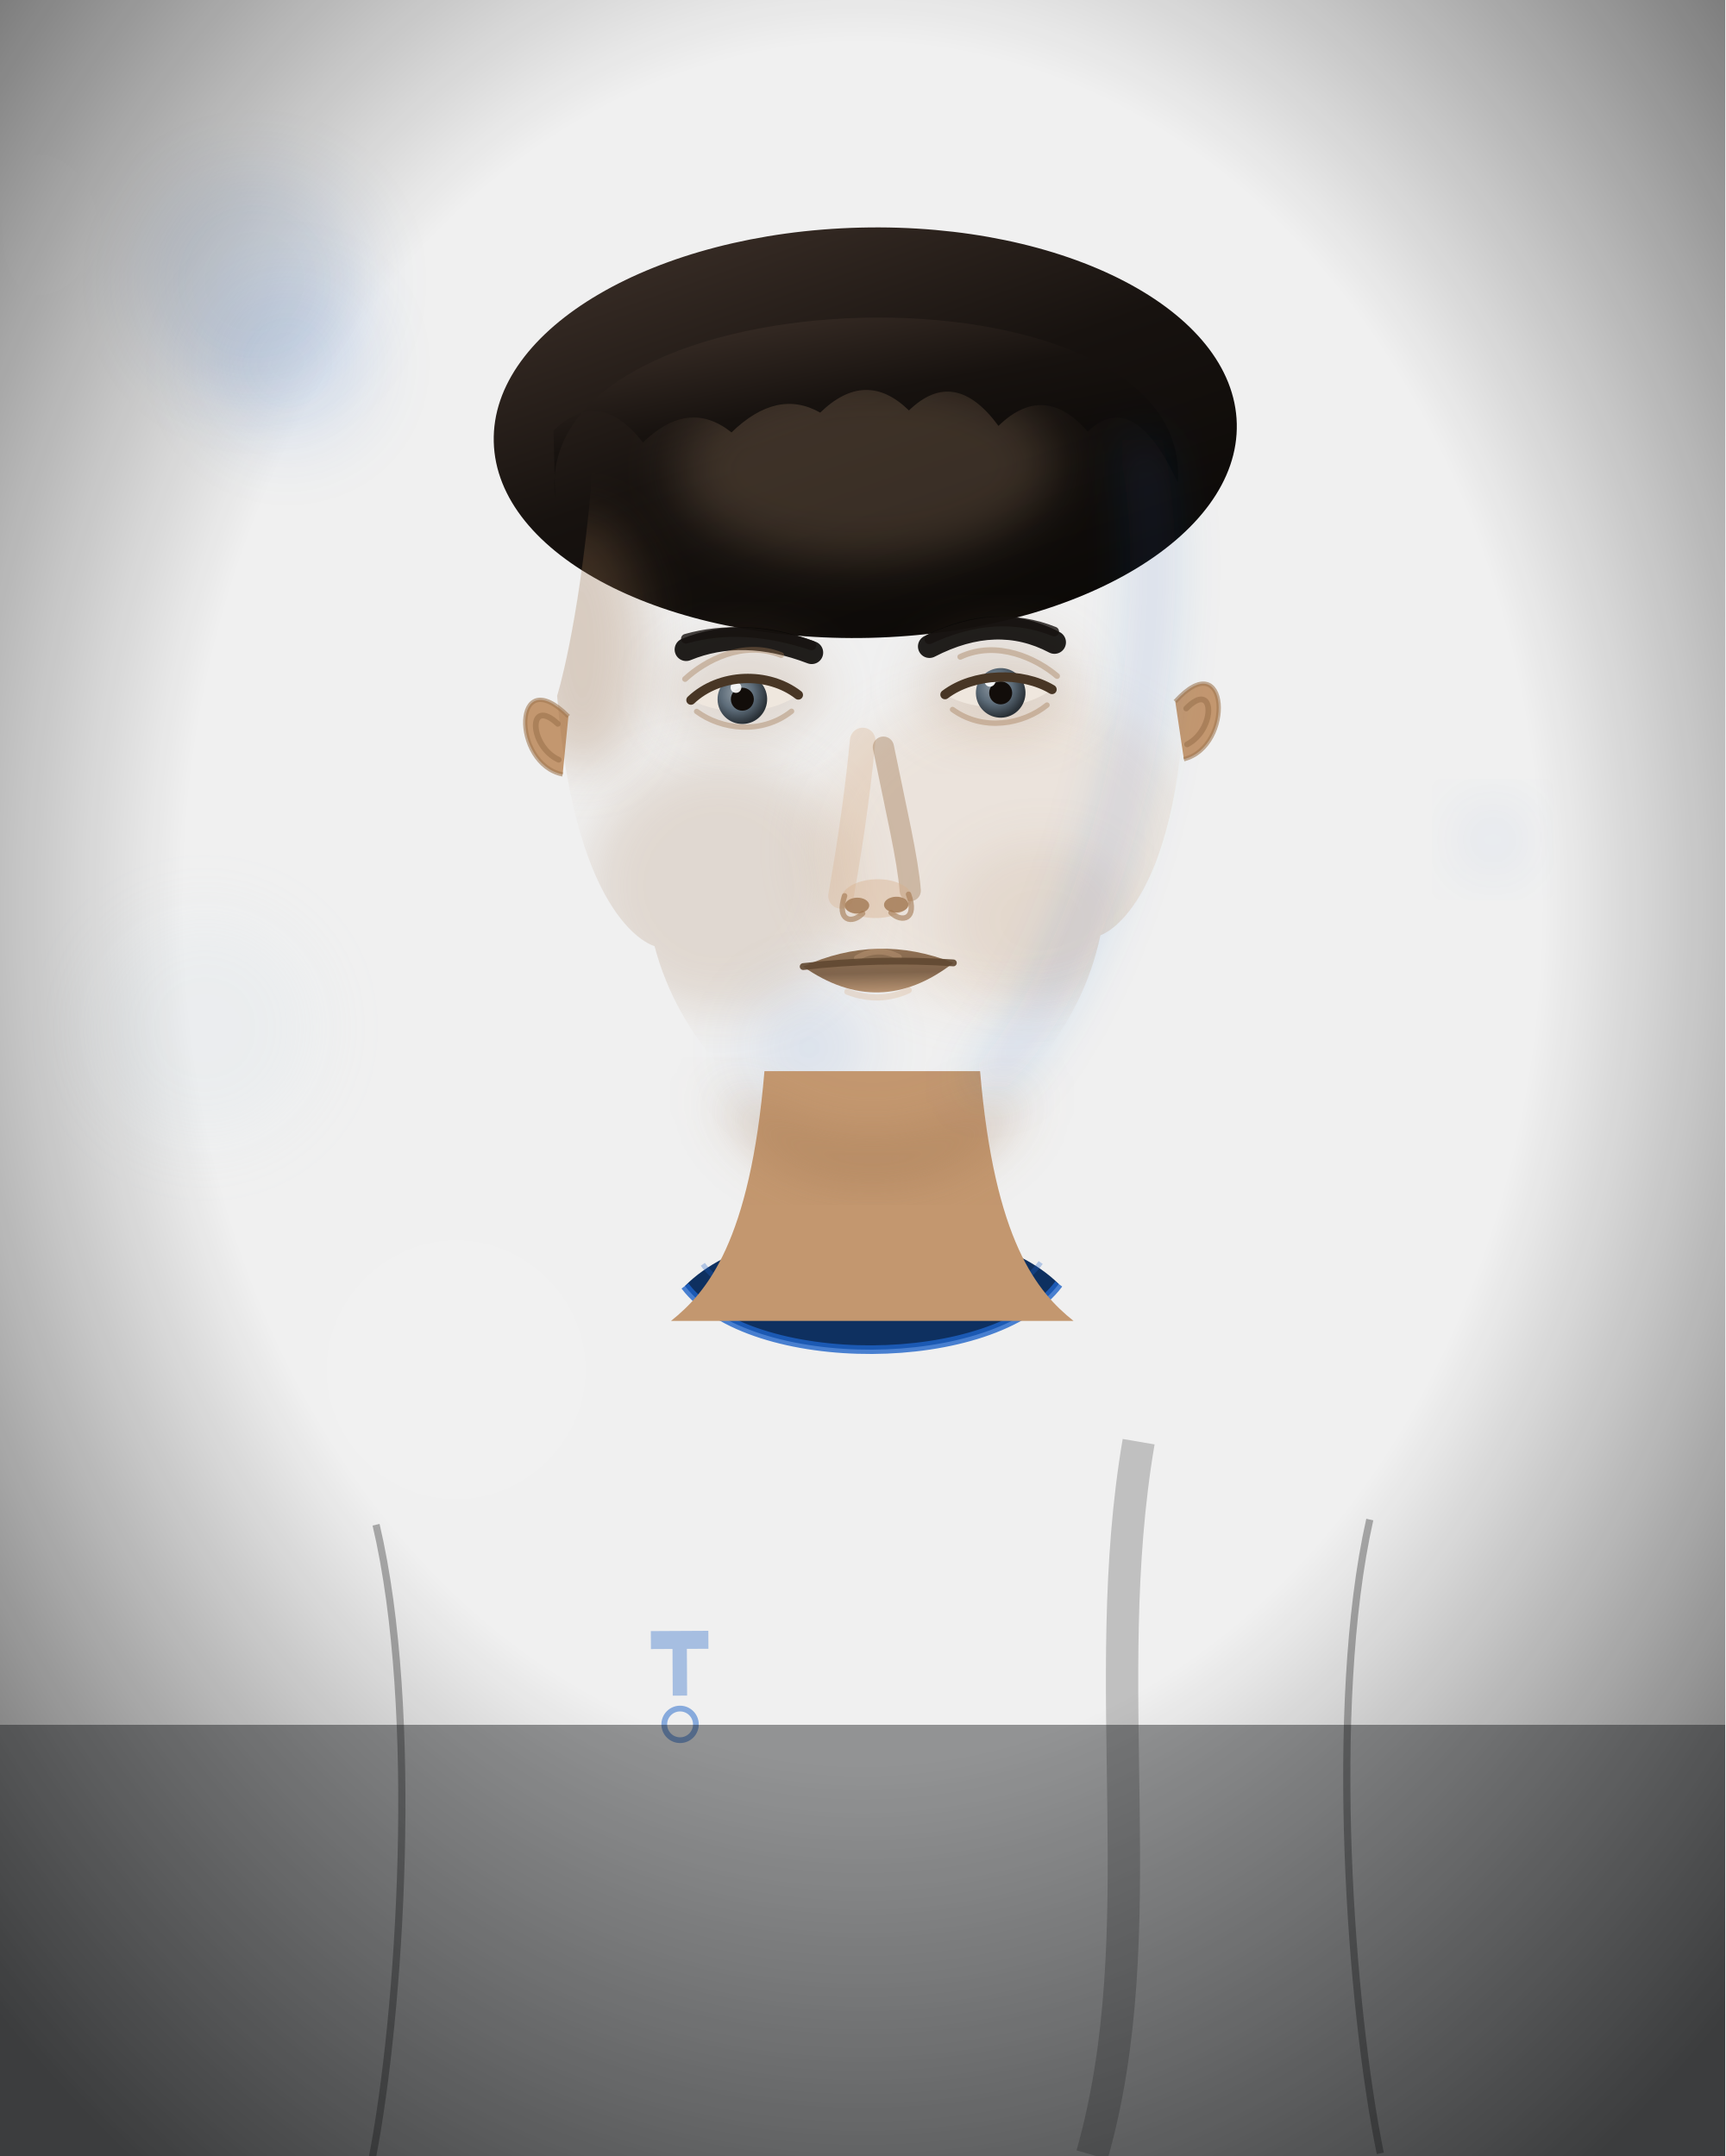
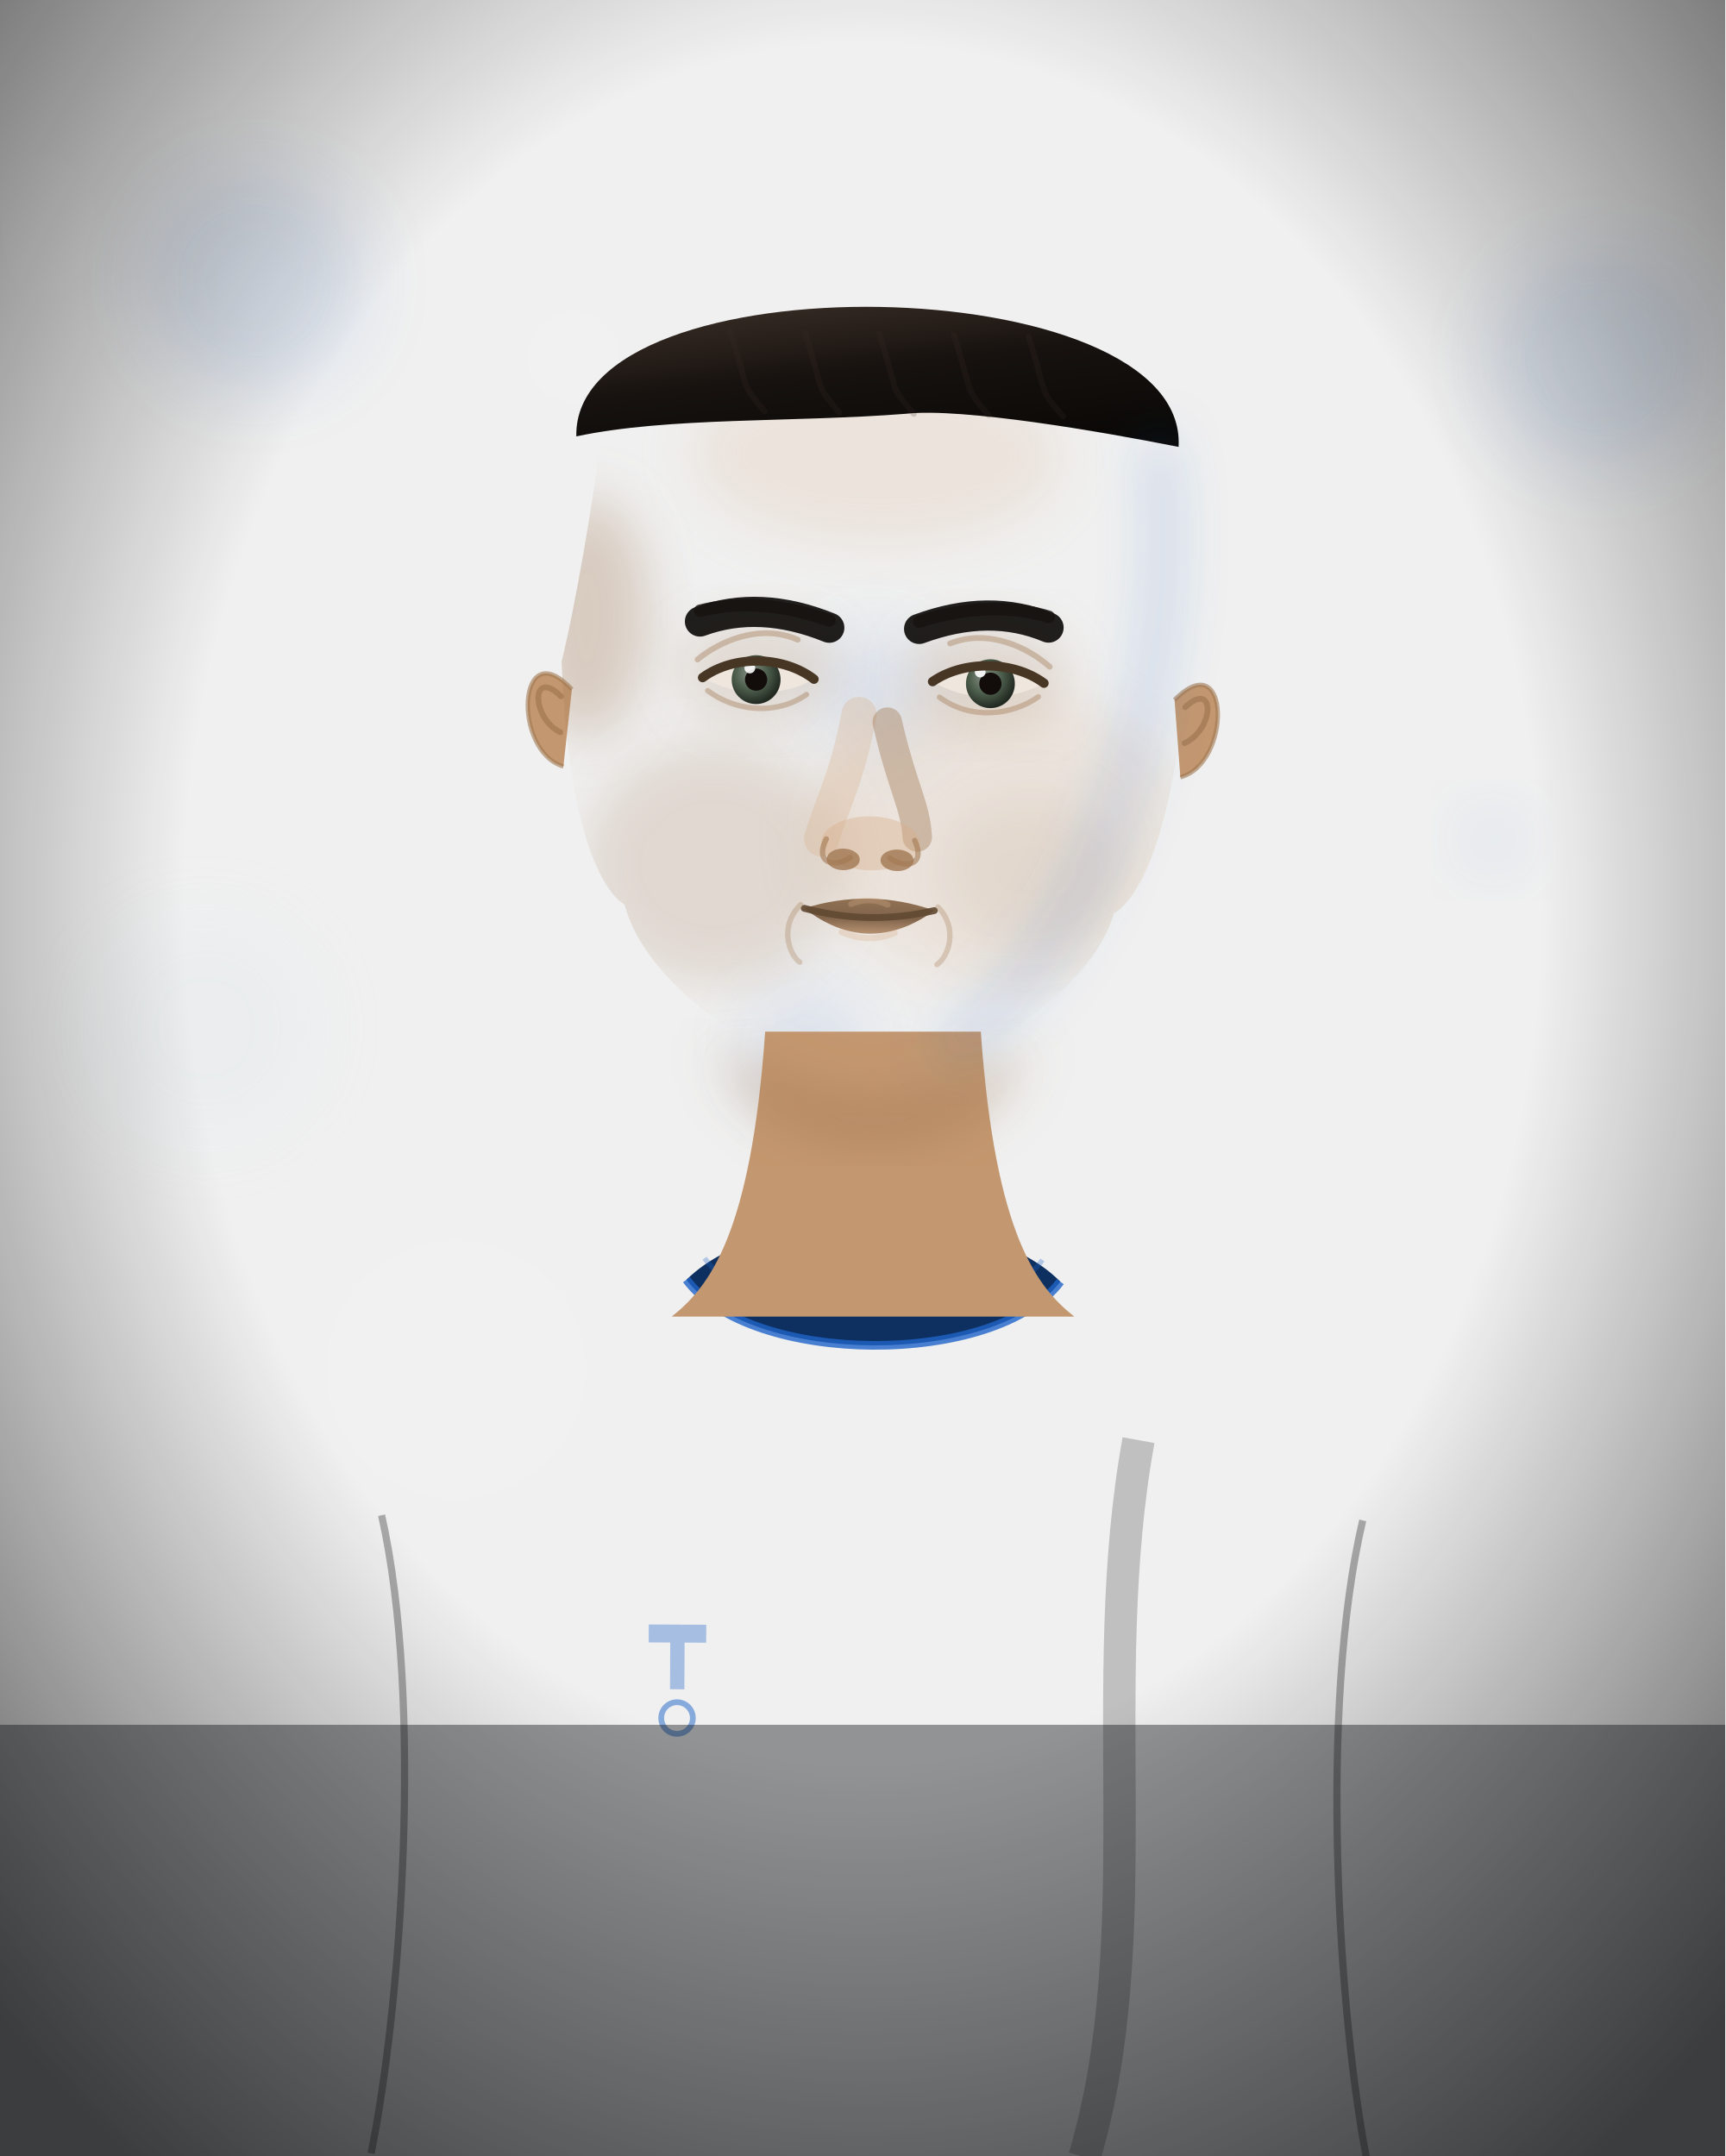
<svg xmlns="http://www.w3.org/2000/svg" viewBox="0 0 480 600" width="480" height="600" role="img" aria-label="Yashasvi Jaiswal portrait">
  <defs>
    <radialGradient id="p73ebb892eb-bg" cx="50%" cy="34%" r="78%">
      <stop offset="0%" stop-color="#144184" />
      <stop offset="46%" stop-color="#101B24" />
      <stop offset="100%" stop-color="#05090C" />
    </radialGradient>
    <radialGradient id="p73ebb892eb-glow" cx="50%" cy="50%" r="50%">
      <stop offset="0%" stop-color="#1E63C8" stop-opacity="0.3" />
      <stop offset="60%" stop-color="#1E63C8" stop-opacity="0.1" />
      <stop offset="100%" stop-color="#1E63C8" stop-opacity="0" />
    </radialGradient>
    <radialGradient id="p73ebb892eb-face" cx="66%" cy="26%" r="78%">
      <stop offset="0%" stop-color="#D8B08B" />
      <stop offset="42%" stop-color="#C3976F" />
      <stop offset="100%" stop-color="#A17852" />
    </radialGradient>
    <linearGradient id="p73ebb892eb-shade" x1="100%" y1="0%" x2="0%" y2="0%">
      <stop offset="0%" stop-color="#A17852" stop-opacity="0" />
      <stop offset="62%" stop-color="#A17852" stop-opacity="0.1" />
      <stop offset="100%" stop-color="#A17852" stop-opacity="0.4" />
    </linearGradient>
    <linearGradient id="p73ebb892eb-hair" x1="20%" y1="0%" x2="80%" y2="100%">
      <stop offset="0%" stop-color="#3A2E27" />
      <stop offset="46%" stop-color="#17120F" />
      <stop offset="100%" stop-color="#0A0806" />
    </linearGradient>
    <linearGradient id="p73ebb892eb-jersey" x1="10%" y1="0%" x2="90%" y2="100%">
      <stop offset="0%" stop-color="#0e3060" />
      <stop offset="52%" stop-color="#081a34" />
      <stop offset="100%" stop-color="#070D12" />
    </linearGradient>
    <radialGradient id="p73ebb892eb-iris" cx="40%" cy="38%" r="62%">
-       <stop offset="0%" stop-color="#959fa7" />
-       <stop offset="55%" stop-color="#5C6B78" />
-       <stop offset="100%" stop-color="#293036" />
+       <stop offset="0%" stop-color="#8a9589" />
+       <stop offset="55%" stop-color="#4B5C4A" />
+       <stop offset="100%" stop-color="#222921" />
    </radialGradient>
    <linearGradient id="p73ebb892eb-lip" x1="0%" y1="0%" x2="0%" y2="100%">
      <stop offset="0%" stop-color="#876545" />
      <stop offset="55%" stop-color="#74563b" />
      <stop offset="100%" stop-color="#b08864" />
    </linearGradient>
    <radialGradient id="p73ebb892eb-vig" cx="50%" cy="42%" r="72%">
      <stop offset="55%" stop-color="#000" stop-opacity="0" />
      <stop offset="100%" stop-color="#000" stop-opacity="0.6" />
    </radialGradient>
    <filter id="p73ebb892eb-soft" x="-30%" y="-30%" width="160%" height="160%">
      <feGaussianBlur stdDeviation="7" />
    </filter>
    <filter id="p73ebb892eb-bokeh" x="-50%" y="-50%" width="200%" height="200%">
      <feGaussianBlur stdDeviation="9" />
    </filter>
    <clipPath id="p73ebb892eb-clip">
-       <path d="M 166 134.3 C 166 94.4, 200.5 90.4, 242.7 90.4 C 284.8 90.4, 319.3 94.4, 319.3 134.3 C 323.9 173.5, 330.1 191.5, 330.1 191.5 C 326.6 255.8, 304.7 261.8, 304.7 261.8 C 298.5 288.1, 279.2 308.1, 260.9 315.1 C 250 318.1, 235.4 318.1, 224.4 315.1 C 206.1 308.1, 186.8 288.1, 180.6 261.8 C 180.6 261.8, 158.7 255.8, 155.2 191.5 C 155.2 191.5, 161.4 173.5, 166 134.3 Z" />
+       <path d="M 165.1 130.9 C 165.1 92.9, 200.1 88.9, 242.9 88.9 C 285.7 88.9, 320.7 92.9, 320.7 130.9 C 325.4 167.6, 329.8 185.6, 329.8 185.6 C 326.3 246.9, 311 252.9, 311 252.9 C 304.2 277.1, 270.9 293.8, 256.9 300.8 C 248.5 303.8, 237.3 303.8, 228.9 300.8 C 214.9 293.8, 181.6 277.1, 174.8 252.9 C 174.8 252.9, 159.5 246.9, 156.1 185.6 C 156.1 185.6, 160.4 167.6, 165.1 130.9 Z" />
    </clipPath>
  </defs>
  <rect width="480" height="600" fill="url(#bgGradId)" />
  <g>
-     <circle cx="197.8" cy="173.6" r="29.3" fill="#1E63C8" opacity="0" filter="url(#p73ebb892eb-bokeh)" />
-     <circle cx="80" cy="101" r="23.9" fill="#1E63C8" opacity="0.1" filter="url(#p73ebb892eb-bokeh)" />
+     <circle cx="-7.8" cy="394.2" r="21" fill="#FFFFFF" opacity="0" filter="url(#p73ebb892eb-bokeh)" />
+     <circle cx="243.2" cy="192.5" r="17.1" fill="#1E63C8" opacity="0.1" filter="url(#p73ebb892eb-bokeh)" />
+     <circle cx="159.5" cy="99.3" r="12.3" fill="#FFFFFF" opacity="0.1" filter="url(#p73ebb892eb-bokeh)" />
    <circle cx="229.5" cy="399.5" r="14.8" fill="#FFFFFF" opacity="0" filter="url(#p73ebb892eb-bokeh)" />
    <circle cx="183.9" cy="206.8" r="32.9" fill="#FFFFFF" opacity="0" filter="url(#p73ebb892eb-bokeh)" />
    <circle cx="136.4" cy="234" r="9.3" fill="#1E63C8" opacity="0" filter="url(#p73ebb892eb-bokeh)" />
    <circle cx="70.8" cy="78.4" r="32" fill="#1E63C8" opacity="0.1" filter="url(#p73ebb892eb-bokeh)" />
    <circle cx="5.4" cy="62.6" r="19.8" fill="#FFFFFF" opacity="0.1" filter="url(#p73ebb892eb-bokeh)" />
    <circle cx="57" cy="286.1" r="32.3" fill="#BFD8E6" opacity="0.1" filter="url(#p73ebb892eb-bokeh)" />
    <circle cx="126.9" cy="381.2" r="33.4" fill="#FFFFFF" opacity="0.1" filter="url(#p73ebb892eb-bokeh)" />
    <circle cx="225.1" cy="291.5" r="17.3" fill="#1E63C8" opacity="0.1" filter="url(#p73ebb892eb-bokeh)" />
    <circle cx="92.9" cy="397.6" r="19" fill="#1E63C8" opacity="0" filter="url(#p73ebb892eb-bokeh)" />
    <circle cx="415.4" cy="233.7" r="8.4" fill="#1E63C8" opacity="0.1" filter="url(#p73ebb892eb-bokeh)" />
+     <circle cx="445" cy="99.7" r="31.4" fill="#1E63C8" opacity="0.1" filter="url(#p73ebb892eb-bokeh)" />
    <rect x="0" y="180" width="480" height="36" fill="#DDEAF2" opacity="0" />
  </g>
-   <ellipse cx="242.7" cy="189.3" rx="209.9" ry="252.7" fill="url(#glowId)" />
-   <g transform="rotate(-0.3 242.7 379.6)">
-     <path d="M 64.4 600 C 98.4 409.6, 146.7 367.6, 190.7 357.6     L 294.7 357.6 C 338.7 367.6, 386.9 409.6, 420.9 600 Z" fill="url(#jerseyGradId)" />
-     <path d="M 104.4 423.6 C 116.4 475.6, 110.4 560, 102.4 600" fill="none" stroke="#000" stroke-opacity="0.3" stroke-width="2" />
-     <path d="M 380.9 423.6 C 368.9 475.6, 374.9 560, 382.9 600" fill="none" stroke="#000" stroke-opacity="0.3" stroke-width="2" />
-     <path d="M 156.7 413.6 C 172.7 463.6, 160.7 530, 178.7 600" fill="none" stroke="#fff" stroke-opacity="0" stroke-width="10" />
-     <path d="M 316.7 401.6 C 304.7 469.6, 320.7 538, 302.7 600" fill="none" stroke="#000" stroke-opacity="0.2" stroke-width="9" />
-     <path d="M 190.7 357.6 C 208.7 381.6, 276.7 381.6, 294.7 357.6     C 282.7 345.6, 260.7 341.6, 242.7 341.6     C 224.7 341.6, 202.7 345.6, 190.7 357.6 Z" fill="#0e3060" />
-     <path d="M 190.7 357.6 C 208.7 381.6, 276.7 381.6, 294.7 357.6" fill="none" stroke="#1E63C8" stroke-opacity="0.8" stroke-width="2.4" />
-     <path d="M 195.7 351.6 C 209.7 371.6, 275.7 371.6, 289.7 351.6" fill="none" stroke="#1E63C8" stroke-opacity="0.3" stroke-width="1.4" />
-     <g transform="translate(180.7 453.6)" opacity="0.5">
+   <ellipse cx="242.9" cy="183.5" rx="208.4" ry="241.8" fill="url(#glowId)" />
+   <g transform="rotate(0.3 242.9 378.4)">
+     <path d="M 66.4 600 C 100.4 408.4, 146.9 366.4, 190.9 356.4     L 294.9 356.4 C 338.9 366.4, 385.4 408.4, 419.4 600 Z" fill="url(#jerseyGradId)" />
+     <path d="M 106.4 422.4 C 118.4 474.4, 112.4 560, 104.4 600" fill="none" stroke="#000" stroke-opacity="0.3" stroke-width="2" />
+     <path d="M 379.4 422.4 C 367.4 474.4, 373.4 560, 381.4 600" fill="none" stroke="#000" stroke-opacity="0.3" stroke-width="2" />
+     <path d="M 156.9 412.4 C 172.9 462.4, 160.9 530, 178.9 600" fill="none" stroke="#fff" stroke-opacity="0" stroke-width="10" />
+     <path d="M 316.9 400.4 C 304.9 468.4, 320.9 538, 302.9 600" fill="none" stroke="#000" stroke-opacity="0.2" stroke-width="9" />
+     <path d="M 190.9 356.4 C 208.9 380.4, 276.9 380.4, 294.9 356.4     C 282.9 344.4, 260.9 340.4, 242.9 340.4     C 224.9 340.4, 202.9 344.4, 190.9 356.4 Z" fill="#0e3060" />
+     <path d="M 190.9 356.4 C 208.9 380.4, 276.9 380.4, 294.9 356.4" fill="none" stroke="#1E63C8" stroke-opacity="0.8" stroke-width="2.4" />
+     <path d="M 195.9 350.4 C 209.9 370.4, 275.9 370.4, 289.9 350.4" fill="none" stroke="#1E63C8" stroke-opacity="0.3" stroke-width="1.4" />
+     <g transform="translate(180.9 452.4)" opacity="0.5">
      <path d="M 0 0 L 16 0 L 16 5 L 10 5 L 10 18 L 6 18 L 6 5 L 0 5 Z" fill="#1E63C8" opacity="0.7" />
      <circle cx="8" cy="26" r="4.4" fill="none" stroke="#1E63C8" stroke-width="1.6" />
    </g>
  </g>
-   <path d="M 212.7 298.1 L 272.7 298.1 C 276.7 345.6, 288.7 359.6, 298.7 367.6     L 186.7 367.6 C 196.7 359.6, 208.7 345.6, 212.7 298.1 Z" fill="#C3976F" />
-   <path d="M 212.7 298.1 L 272.7 298.1 C 270.7 322.1, 272.7 339.6, 282.7 359.6     L 202.7 359.6 C 212.7 339.6, 214.7 322.1, 212.7 298.1 Z" fill="url(#shadeGradId)" opacity="0.9" />
-   <path d="M 200.7 302.1 C 226.7 324.1, 258.7 324.1, 284.7 302.1     C 272.7 336.1, 212.7 336.1, 200.7 302.1 Z" fill="#A17852" opacity="0.6" filter="url(#p73ebb892eb-soft)" />
-   <g transform="rotate(-1.4 242.7 200.2)">
-     <path d="M 158.2 197.3 C 143 181.3, 142 210.2, 156.2 213.4" fill="#C3976F" stroke="#A17852" stroke-opacity="0.6" stroke-width="1.2" />
-     <path d="M 155.2 199.3 C 147 191.3, 147 205.3, 155.2 209.3" fill="none" stroke="#A17852" stroke-opacity="0.7" stroke-width="1.6" stroke-linecap="round" />
-     <path d="M 327.1 197.3 C 342.3 181.3, 343.3 210.2, 329.1 213.4" fill="#C3976F" stroke="#A17852" stroke-opacity="0.6" stroke-width="1.2" />
-     <path d="M 330.1 199.3 C 338.3 191.3, 338.3 205.3, 330.1 209.3" fill="none" stroke="#A17852" stroke-opacity="0.7" stroke-width="1.6" stroke-linecap="round" />
-     <ellipse cx="242.7" cy="120.4" rx="103.4" ry="57.1" fill="url(#p73ebb892eb-hair)" opacity="1" />
-     <path d="M 166 134.3 C 166 94.4, 200.5 90.4, 242.7 90.4 C 284.8 90.4, 319.3 94.4, 319.3 134.3 C 323.9 173.5, 330.1 191.5, 330.1 191.5 C 326.6 255.8, 304.7 261.8, 304.7 261.8 C 298.5 288.1, 279.2 308.1, 260.9 315.1 C 250 318.1, 235.4 318.1, 224.4 315.1 C 206.1 308.1, 186.8 288.1, 180.6 261.8 C 180.6 261.8, 158.7 255.8, 155.2 191.5 C 155.2 191.5, 161.4 173.5, 166 134.3 Z" fill="url(#faceGradId)" />
+   <path d="M 212.9 287.1 L 272.9 287.1 C 276.9 344.4, 288.9 358.4, 298.9 366.4     L 186.9 366.4 C 196.9 358.4, 208.9 344.4, 212.9 287.1 Z" fill="#C3976F" />
+   <path d="M 212.9 287.1 L 272.9 287.1 C 270.9 311.1, 272.9 338.4, 282.9 358.4     L 202.9 358.4 C 212.9 338.4, 214.9 311.1, 212.9 287.1 Z" fill="url(#shadeGradId)" opacity="0.9" />
+   <path d="M 200.9 291.1 C 226.9 313.1, 258.9 313.1, 284.9 291.1     C 272.9 325.1, 212.9 325.1, 200.9 291.1 Z" fill="#A17852" opacity="0.6" filter="url(#p73ebb892eb-soft)" />
+   <g transform="rotate(1 242.9 194)">
+     <path d="M 159.1 193.3 C 143.7 177.3, 142.7 210.8, 157.1 214.8" fill="#C3976F" stroke="#A17852" stroke-opacity="0.6" stroke-width="1.2" />
+     <path d="M 156.1 195.3 C 147.7 187.3, 147.7 201.3, 156.1 205.3" fill="none" stroke="#A17852" stroke-opacity="0.7" stroke-width="1.6" stroke-linecap="round" />
+     <path d="M 326.8 193.3 C 342.1 177.3, 343.1 210.8, 328.8 214.8" fill="#C3976F" stroke="#A17852" stroke-opacity="0.6" stroke-width="1.2" />
+     <path d="M 329.8 195.3 C 338.1 187.3, 338.1 201.3, 329.8 205.3" fill="none" stroke="#A17852" stroke-opacity="0.7" stroke-width="1.6" stroke-linecap="round" />
+     <path d="M 165.1 130.9 C 165.1 92.9, 200.1 88.9, 242.9 88.9 C 285.7 88.9, 320.7 92.9, 320.7 130.9 C 325.4 167.6, 329.8 185.6, 329.8 185.6 C 326.3 246.9, 311 252.9, 311 252.9 C 304.2 277.1, 270.9 293.8, 256.9 300.8 C 248.5 303.8, 237.3 303.8, 228.9 300.8 C 214.9 293.8, 181.6 277.1, 174.8 252.9 C 174.8 252.9, 159.5 246.9, 156.1 185.6 C 156.1 185.6, 160.4 167.6, 165.1 130.9 Z" fill="url(#faceGradId)" />
    <g clip-path="url(#p73ebb892eb-clip)">
-       <rect x="145.2" y="80.4" width="194.9" height="243.7" fill="url(#shadeGradId)" />
-       <ellipse cx="279.4" cy="237.3" rx="54.2" ry="43.9" fill="#D8B08B" opacity="0.2" filter="url(#p73ebb892eb-soft)" />
-       <ellipse cx="198.9" cy="245.3" rx="36.7" ry="35.2" fill="#A17852" opacity="0.2" filter="url(#p73ebb892eb-soft)" />
-       <ellipse cx="242.7" cy="129.9" rx="52.5" ry="26.4" fill="#D8B08B" opacity="0.2" filter="url(#p73ebb892eb-soft)" />
-       <ellipse cx="162.2" cy="177.3" rx="17.5" ry="35.2" fill="#A17852" opacity="0.3" filter="url(#p73ebb892eb-soft)" />
-       <ellipse cx="207.3" cy="191.3" rx="21.9" ry="14.3" fill="#A17852" opacity="0.2" filter="url(#p73ebb892eb-soft)" />
-       <ellipse cx="278" cy="191.3" rx="21.9" ry="14.3" fill="#A17852" opacity="0.2" filter="url(#p73ebb892eb-soft)" />
-       <ellipse cx="288.1" cy="257.1" rx="26.2" ry="22" fill="#99724e" opacity="0.1" filter="url(#p73ebb892eb-soft)" />
-       <path d="M 226.3 181.2 Q 207.3 173.4 191.4 179.5" fill="none" stroke="#0A0806" stroke-width="6.4" stroke-linecap="round" opacity="0.9" />
-       <path d="M 226.3 179.2 Q 207.3 172.4 191.4 176.5" fill="none" stroke="#17120F" stroke-width="2.7" stroke-linecap="round" opacity="0.8" />
-       <path d="M 259.1 180.3 Q 278 171.1 293.9 180" fill="none" stroke="#0A0806" stroke-width="6.4" stroke-linecap="round" opacity="0.9" />
-       <path d="M 259.1 178.3 Q 278 170.1 293.9 177" fill="none" stroke="#17120F" stroke-width="2.7" stroke-linecap="round" opacity="0.8" />
-       <path d="M 222.3 192.9 C 214.1 186.2, 200.6 186.2, 192.4 193.6       C 201.4 198.4, 213.6 198.4, 222.3 192.9 Z" fill="#EFE7DE" />
-       <circle cx="206.7" cy="193.7" r="6.9" fill="url(#p73ebb892eb-iris)" />
-       <circle cx="206.7" cy="193.7" r="3.2" fill="#120D0A" />
-       <circle cx="205" cy="190.4" r="1.5" fill="#fff" opacity="0.9" />
-       <path d="M 222.3 192.9 C 214.1 186.2, 200.6 186.2, 192.4 193.6" fill="none" stroke="#483625" stroke-width="2.6" stroke-linecap="round" />
-       <path d="M 217.8 181.7 C 207.3 177.2, 196.6 182.7, 190.9 187.7" fill="none" stroke="#A17852" stroke-width="1.6" opacity="0.4" stroke-linecap="round" />
-       <path d="M 220.3 197.4 C 211.8 203.8, 200.6 202, 193.9 196.8" fill="none" stroke="#A17852" stroke-width="1.5" opacity="0.4" stroke-linecap="round" />
-       <path d="M 263.1 193.8 C 271.3 187.9, 284.7 187.9, 292.9 193.1       C 284 199, 271.7 199, 263.1 193.8 Z" fill="#EFE7DE" />
-       <circle cx="278.6" cy="193.7" r="6.9" fill="url(#p73ebb892eb-iris)" />
-       <circle cx="278.6" cy="193.7" r="3.2" fill="#120D0A" />
-       <circle cx="275.7" cy="190.4" r="1.5" fill="#fff" opacity="0.9" />
-       <path d="M 263.1 193.8 C 271.3 187.9, 284.7 187.9, 292.9 193.1" fill="none" stroke="#483625" stroke-width="2.6" stroke-linecap="round" />
-       <path d="M 267.6 183.4 C 278 178.9, 288.8 184.4, 294.4 189.4" fill="none" stroke="#A17852" stroke-width="1.6" opacity="0.4" stroke-linecap="round" />
-       <path d="M 265.1 198 C 273.5 204.4, 284.7 202.6, 291.4 197.4" fill="none" stroke="#A17852" stroke-width="1.5" opacity="0.4" stroke-linecap="round" />
-       <path d="M 239.9 206 C 237.7 224, 234.8 239.1, 232.8 249.1" fill="none" stroke="#D8B08B" stroke-width="7.1" stroke-linecap="round" opacity="0.3" />
-       <path d="M 245.6 208 C 248.8 226, 251.6 239.1, 252.1 248.1" fill="none" stroke="#A17852" stroke-width="5.9" stroke-linecap="round" opacity="0.4" />
-       <ellipse cx="242.7" cy="250.1" rx="9.9" ry="5.4" fill="#D8B08B" opacity="0.4" />
-       <ellipse cx="237.2" cy="251.9" rx="3.4" ry="2.2" fill="#A17852" opacity="0.8" />
-       <ellipse cx="248.1" cy="251.9" rx="3.4" ry="2.2" fill="#A17852" opacity="0.8" />
-       <path d="M 233.8 249.1 C 231.3 256.1, 235.7 257.1, 238.7 254.1" fill="none" stroke="#A17852" stroke-width="1.5" opacity="0.6" stroke-linecap="round" />
-       <path d="M 251.6 249.1 C 254 256.1, 249.6 257.1, 246.6 254.1" fill="none" stroke="#A17852" stroke-width="1.5" opacity="0.6" stroke-linecap="round" />
-       <path d="M 221.8 268.5 Q 242.7 259.6 263.6 268.5 Q 242.7 283.9 221.8 268.5 Z" fill="url(#p73ebb892eb-lip)" opacity="0.9" />
-       <path d="M 236.8 266.5 Q 242.7 263.2 248.5 266.5" fill="none" stroke="#D8B08B" stroke-width="1.6" opacity="0.3" stroke-linecap="round" />
-       <path d="M 221.8 268.5 Q 242.7 266.6 263.6 268.5" fill="none" stroke="#614831" stroke-width="1.9" stroke-linecap="round" opacity="0.9" />
-       <path d="M 233.9 275.8 Q 242.7 279.4 251 275.8" fill="none" stroke="#D8B08B" stroke-width="1.7" opacity="0.3" stroke-linecap="round" />
+       <rect x="146.1" y="78.9" width="193.7" height="234.3" fill="url(#shadeGradId)" />
+       <ellipse cx="279.4" cy="233.3" rx="53.8" ry="42.1" fill="#D8B08B" opacity="0.2" filter="url(#p73ebb892eb-soft)" />
+       <ellipse cx="199.5" cy="241.3" rx="36.5" ry="33.6" fill="#A17852" opacity="0.2" filter="url(#p73ebb892eb-soft)" />
+       <ellipse cx="242.9" cy="126.7" rx="52.1" ry="25.2" fill="#D8B08B" opacity="0.2" filter="url(#p73ebb892eb-soft)" />
+       <ellipse cx="163" cy="173.3" rx="17.4" ry="33.6" fill="#A17852" opacity="0.3" filter="url(#p73ebb892eb-soft)" />
+       <ellipse cx="210.9" cy="187.3" rx="22.5" ry="14.3" fill="#A17852" opacity="0.2" filter="url(#p73ebb892eb-soft)" />
+       <ellipse cx="274.9" cy="187.3" rx="22.5" ry="14.3" fill="#A17852" opacity="0.2" filter="url(#p73ebb892eb-soft)" />
+       <ellipse cx="288.1" cy="241.7" rx="26.1" ry="21" fill="#99724e" opacity="0.1" filter="url(#p73ebb892eb-soft)" />
+       <path d="M 230.4 174.9 Q 210.9 167.4 194.4 173.8" fill="none" stroke="#0A0806" stroke-width="8.4" stroke-linecap="round" opacity="0.9" />
+       <path d="M 230.4 172.9 Q 210.9 166.4 194.4 170.8" fill="none" stroke="#17120F" stroke-width="3.5" stroke-linecap="round" opacity="0.8" />
+       <path d="M 255.4 174.8 Q 274.9 167.2 291.4 173.8" fill="none" stroke="#0A0806" stroke-width="8.4" stroke-linecap="round" opacity="0.9" />
+       <path d="M 255.4 172.8 Q 274.9 166.2 291.4 170.8" fill="none" stroke="#17120F" stroke-width="3.5" stroke-linecap="round" opacity="0.8" />
+       <path d="M 226.4 189.3 C 217.8 182.9, 203.9 182.9, 195.4 189.4       C 204.7 194.6, 217.4 194.6, 226.4 189.3 Z" fill="#EFE7DE" />
+       <circle cx="210.3" cy="189.7" r="6.8" fill="url(#p73ebb892eb-iris)" />
+       <circle cx="210.3" cy="189.7" r="3.1" fill="#120D0A" />
+       <circle cx="208.5" cy="186.5" r="1.5" fill="#fff" opacity="0.9" />
+       <path d="M 226.4 189.3 C 217.8 182.9, 203.9 182.9, 195.4 189.4" fill="none" stroke="#483625" stroke-width="2.6" stroke-linecap="round" />
+       <path d="M 221.7 178.4 C 210.9 173.9, 199.7 179.4, 193.9 184.4" fill="none" stroke="#A17852" stroke-width="1.6" opacity="0.4" stroke-linecap="round" />
+       <path d="M 224.4 193.6 C 215.5 200, 203.9 198.2, 196.9 193" fill="none" stroke="#A17852" stroke-width="1.5" opacity="0.4" stroke-linecap="round" />
+       <path d="M 259.4 189.4 C 268 183.2, 281.9 183.2, 290.4 189.3       C 281.1 194.7, 268.4 194.7, 259.4 189.4 Z" fill="#EFE7DE" />
+       <circle cx="275.5" cy="189.7" r="6.8" fill="url(#p73ebb892eb-iris)" />
+       <circle cx="275.5" cy="189.7" r="3.1" fill="#120D0A" />
+       <circle cx="272.6" cy="186.5" r="1.5" fill="#fff" opacity="0.9" />
+       <path d="M 259.4 189.4 C 268 183.2, 281.9 183.2, 290.4 189.3" fill="none" stroke="#483625" stroke-width="2.6" stroke-linecap="round" />
+       <path d="M 264.1 178.7 C 274.9 174.2, 286.1 179.7, 291.9 184.7" fill="none" stroke="#A17852" stroke-width="1.6" opacity="0.4" stroke-linecap="round" />
+       <path d="M 261.4 193.7 C 270.3 200.1, 281.9 198.3, 288.9 193.1" fill="none" stroke="#A17852" stroke-width="1.5" opacity="0.4" stroke-linecap="round" />
+       <path d="M 239.1 198.9 C 236.1 216.9, 232 223.7, 229.3 233.7" fill="none" stroke="#D8B08B" stroke-width="9.8" stroke-linecap="round" opacity="0.3" />
+       <path d="M 247 200.9 C 251.4 218.9, 255.2 223.7, 255.9 232.7" fill="none" stroke="#A17852" stroke-width="8.2" stroke-linecap="round" opacity="0.4" />
+       <ellipse cx="242.9" cy="234.7" rx="13.7" ry="7.5" fill="#D8B08B" opacity="0.4" />
+       <ellipse cx="235.4" cy="239.3" rx="4.6" ry="3" fill="#A17852" opacity="0.8" />
+       <ellipse cx="250.4" cy="239.3" rx="4.6" ry="3" fill="#A17852" opacity="0.8" />
+       <path d="M 230.6 233.7 C 227.2 240.7, 233.3 241.7, 237.4 238.7" fill="none" stroke="#A17852" stroke-width="1.5" opacity="0.6" stroke-linecap="round" />
+       <path d="M 255.2 233.7 C 258.6 240.7, 252.5 241.7, 248.4 238.7" fill="none" stroke="#A17852" stroke-width="1.5" opacity="0.6" stroke-linecap="round" />
+       <path d="M 224.8 253.1 Q 242.9 247.1 261 253.1 Q 242.9 266.6 224.8 253.1 Z" fill="url(#p73ebb892eb-lip)" opacity="0.9" />
+       <path d="M 237.8 251.7 Q 242.9 249.5 248 251.7" fill="none" stroke="#D8B08B" stroke-width="1.6" opacity="0.3" stroke-linecap="round" />
+       <path d="M 224.8 253.1 Q 242.9 257.6 261 253.1" fill="none" stroke="#614831" stroke-width="1.9" stroke-linecap="round" opacity="0.9" />
+       <path d="M 235.3 259.5 Q 242.9 262.7 250.1 259.5" fill="none" stroke="#D8B08B" stroke-width="1.7" opacity="0.3" stroke-linecap="round" />
+       <path d="M 223.8 252.1 C 217.8 258.1, 220.8 266.1, 223.8 268.1" fill="none" stroke="#A17852" stroke-width="1.5" opacity="0.3" stroke-linecap="round" />
+       <path d="M 262 252.1 C 268 258.1, 265 266.1, 262 268.1" fill="none" stroke="#A17852" stroke-width="1.5" opacity="0.3" stroke-linecap="round" />
    </g>
    <g clip-path="url(#p73ebb892eb-clip)" opacity="1">
      <g />
    </g>
    <g>
-       <path d="M 156 136.4 C 150 72.4, 335.3 72.4, 329.3 136.4 Q 317.6 109.6, 304.6 121.6 Q 292.8 107.4, 279.8 119.4 Q 268 102.5, 255 114.5 Q 243.3 102.5, 230.3 114.5 Q 218.5 107.4, 205.5 119.4 Q 193.8 109.6, 180.8 121.6 Q 169 105.7, 156 117.7 Z" fill="url(#p73ebb892eb-hair)" />
+       <path d="M 159.1 122.9     C 157.1 72.9, 328.7 72.9, 326.7 122.9     C 305.2 119, 266.2 113, 250.7 115     C 219.6 118, 184.5 117, 159.1 122.9 Z" fill="url(#p73ebb892eb-hair)" />
+       <path d="M 201.4 92.9 C 207.4 110.9, 204.4 107, 211.4 115" fill="none" stroke="#3A2E27" stroke-width="1.6" opacity="0.2" stroke-linecap="round" />
+       <path d="M 222.2 92.9 C 228.2 110.9, 225.2 107, 232.2 115" fill="none" stroke="#3A2E27" stroke-width="1.6" opacity="0.2" stroke-linecap="round" />
+       <path d="M 242.9 92.9 C 248.9 110.9, 245.9 107, 252.9 115" fill="none" stroke="#3A2E27" stroke-width="1.6" opacity="0.2" stroke-linecap="round" />
+       <path d="M 263.7 92.9 C 269.7 110.9, 266.7 107, 273.7 115" fill="none" stroke="#3A2E27" stroke-width="1.6" opacity="0.2" stroke-linecap="round" />
+       <path d="M 284.4 92.9 C 290.4 110.9, 287.4 107, 294.4 115" fill="none" stroke="#3A2E27" stroke-width="1.6" opacity="0.2" stroke-linecap="round" />
    </g>
-     <path d="M 319.3 125.5 C 330.1 182.7, 304.7 270.5, 271.9 302.1" fill="none" stroke="#1E63C8" stroke-width="3.2" opacity="0.5" stroke-linecap="round" filter="url(#p73ebb892eb-soft)" />
+     <path d="M 320.7 122.5 C 329.8 177.2, 311 261.3, 265.3 291.1" fill="none" stroke="#1E63C8" stroke-width="3.2" opacity="0.5" stroke-linecap="round" filter="url(#p73ebb892eb-soft)" />
  </g>
  <rect width="480" height="600" fill="url(#p73ebb892eb-vig)" />
  <rect y="480" width="480" height="120" fill="#04080B" opacity="0.4" />
</svg>
